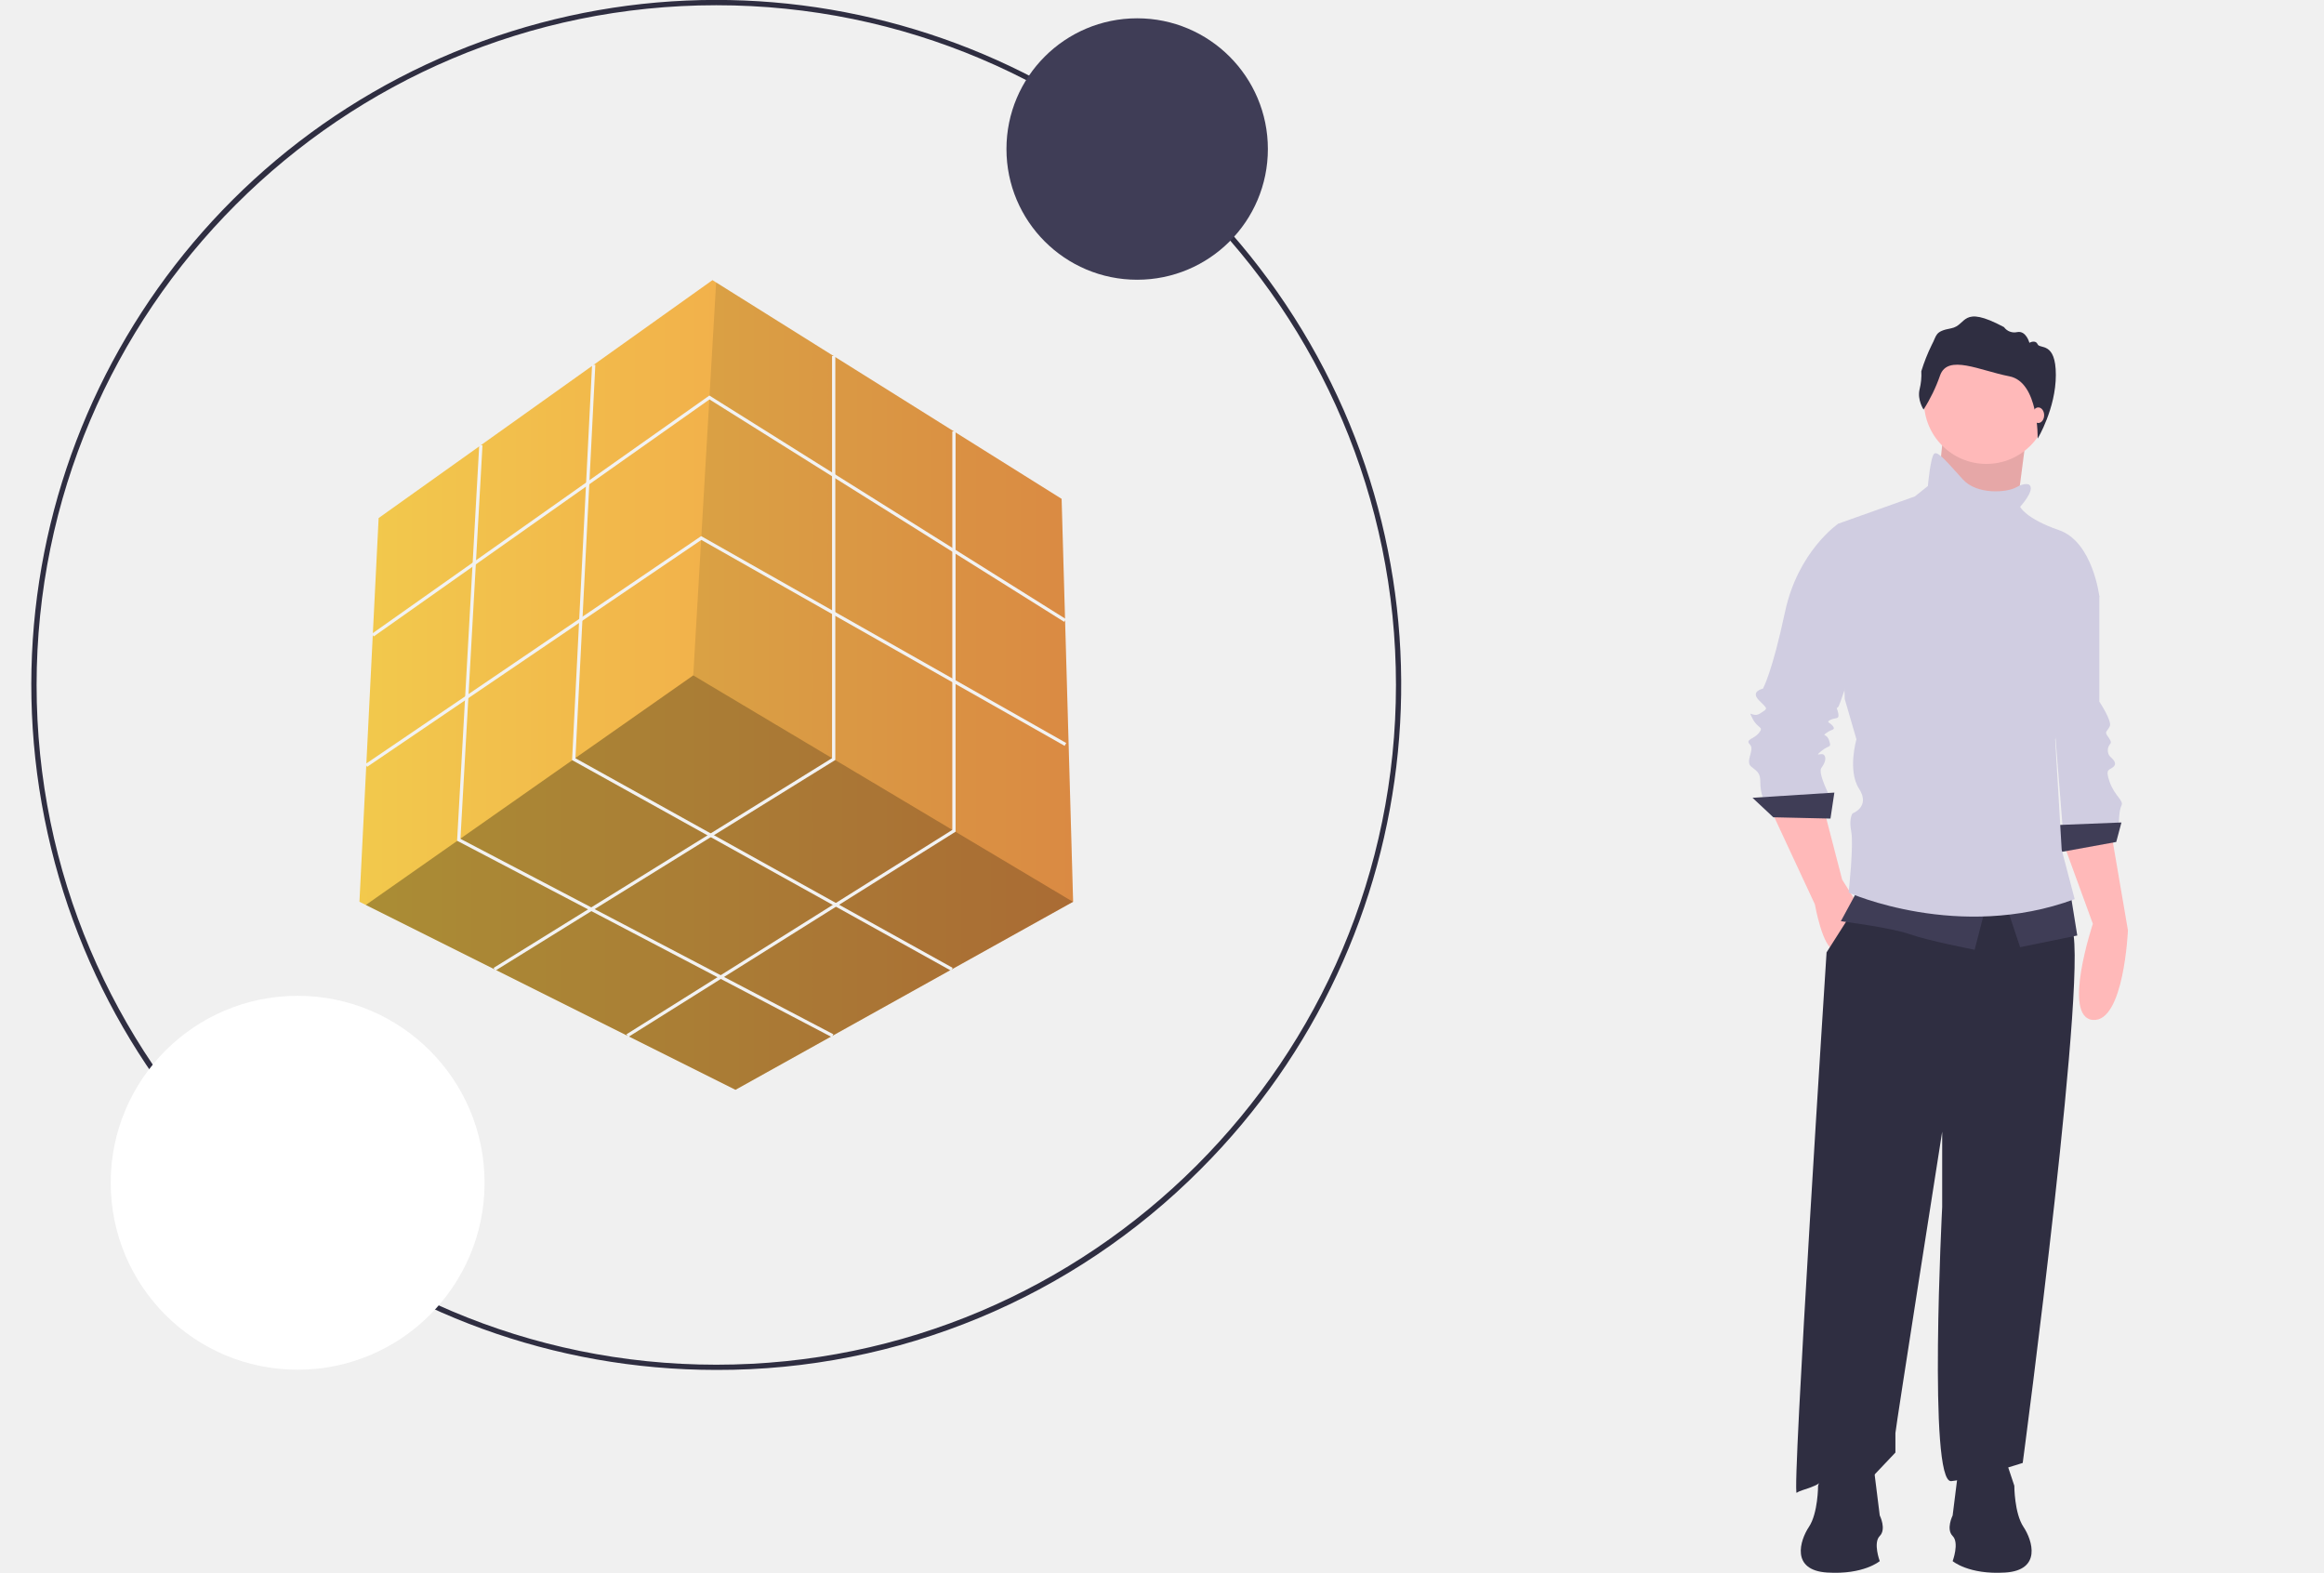
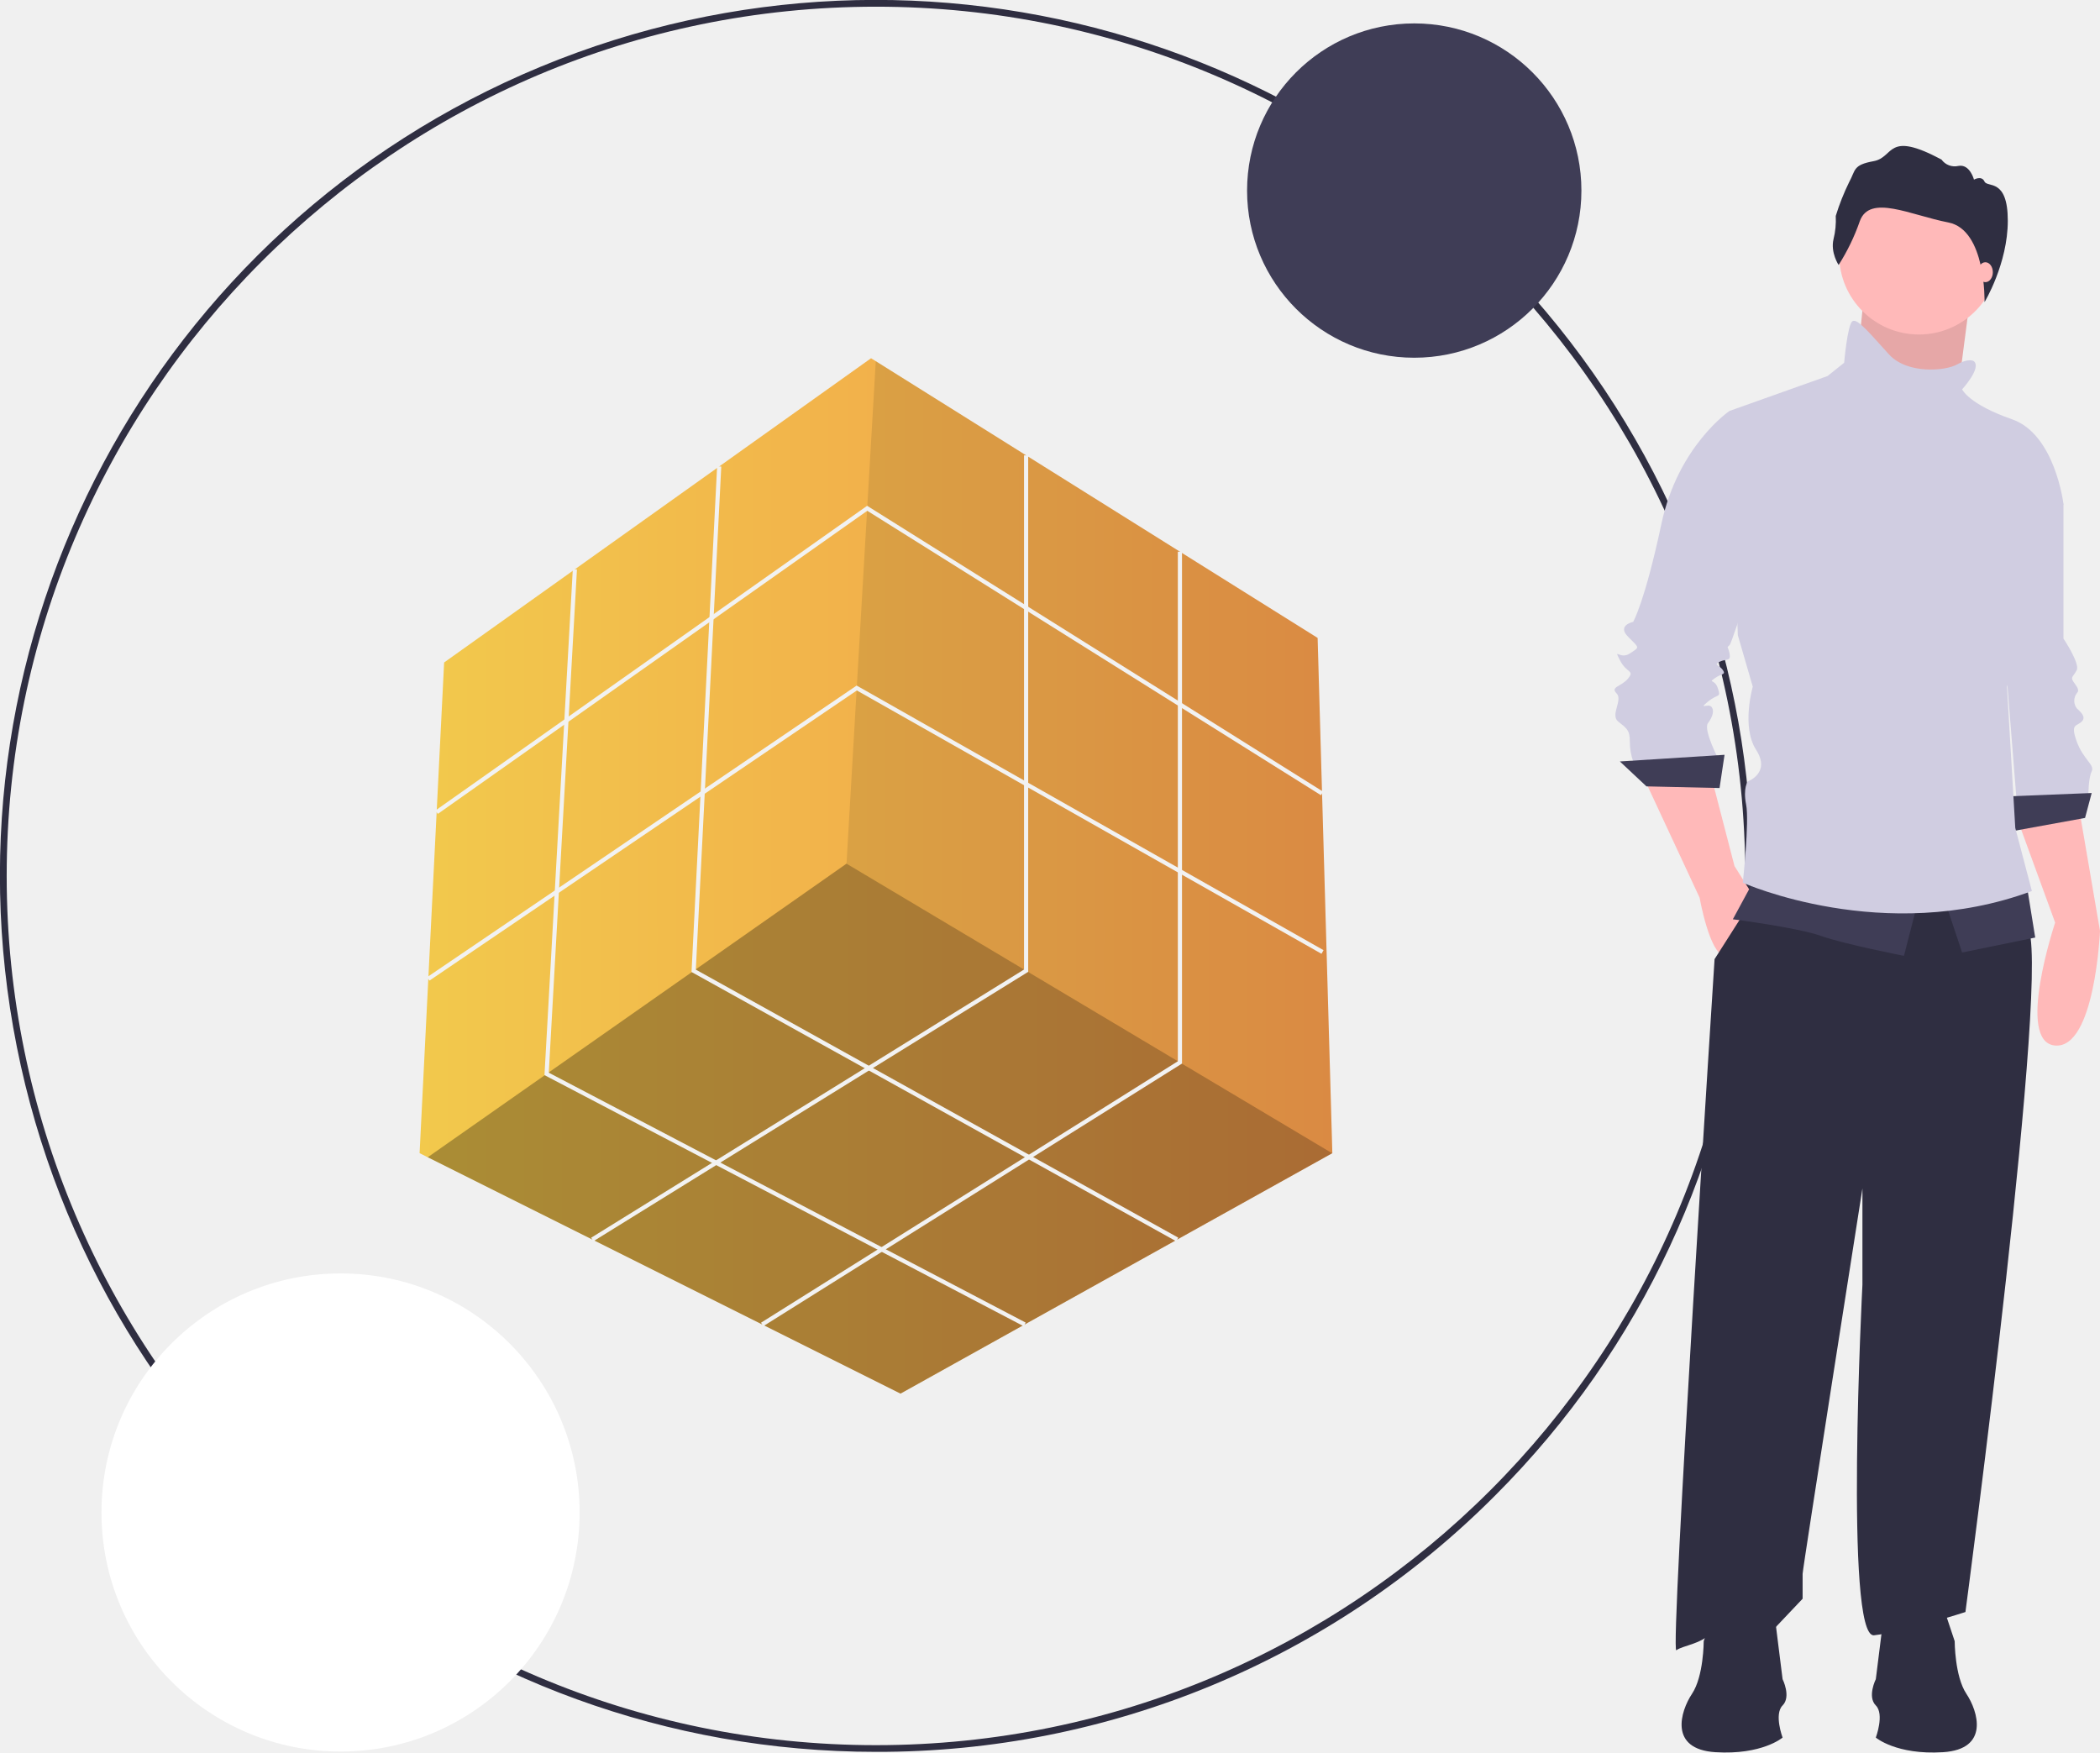
- <svg xmlns="http://www.w3.org/2000/svg" xmlns:xlink="http://www.w3.org/1999/xlink" id="e1d6a9e2-5d0a-4358-9625-bb79dd06fec3" data-name="Layer 1" width="996" height="674.005" viewBox="0 0 996 674.005" version="1.1">
+ <svg xmlns="http://www.w3.org/2000/svg" xmlns:xlink="http://www.w3.org/1999/xlink" id="e1d6a9e2-5d0a-4358-9625-bb79dd06fec3" data-name="Layer 1" width="703.711" height="587.293" viewBox="0 0 703.711 587.293" version="1.1">
  <defs id="defs67">
    <linearGradient id="linearGradient914">
      <stop style="stop-color:#f2c94c;stop-opacity:1" offset="0" id="stop910" />
      <stop style="stop-color:#f2994a;stop-opacity:1" offset="1" id="stop912" />
    </linearGradient>
    <linearGradient xlink:href="#linearGradient914" id="linearGradient924" x1="154.049" y1="293.534" x2="459.908" y2="293.534" gradientUnits="userSpaceOnUse" />
  </defs>
-   <path d="M408.979,700.067a293.535,293.535,0,1,1,207.56-85.974A291.613,291.613,0,0,1,408.979,700.067Zm0-584.828c-160.62,0-291.294,130.673-291.294,291.294s130.674,291.294,291.294,291.294S700.272,567.152,700.272,406.532,569.598,115.238,408.979,115.238Z" transform="translate(-102 -112.9977)" fill="#2f2e41" id="path6" />
-   <polygon points="459.908 386.443 459.875 386.46 315.201 467.019 156.779 387.808 154.049 386.443 162.271 222.003 305.334 120.05 306.913 121.037 454.975 213.781 459.908 386.443" fill="#f2c94c" id="polygon8" style="fill-opacity:1.0;fill:url(#linearGradient924)" />
-   <polygon points="459.875 386.46 315.201 467.019 156.779 387.808 297.112 289.424 459.875 386.46" opacity="0.3" id="polygon10" />
-   <polygon points="459.908 386.443 297.112 289.424 306.913 121.037 454.975 213.781 459.908 386.443" opacity="0.1" id="polygon12" />
-   <polygon points="160.165 272.745 159.361 271.607 304.021 169.5 456.834 265.309 456.094 266.49 304.066 171.173 160.165 272.745" fill="#f2f2f2" id="polygon14" />
-   <polygon points="157.361 328.61 156.579 327.458 300.505 229.743 300.882 229.957 456.963 318.417 456.275 319.629 300.571 231.382 157.361 328.61" fill="#f2f2f2" id="polygon16" />
-   <polygon points="212.276 415.965 211.542 414.781 356.595 324.9 356.595 152.594 357.988 152.594 357.988 325.676 212.276 415.965" fill="#f2f2f2" id="polygon18" />
-   <polygon points="269.209 444.428 268.469 443.248 408.138 355.645 408.138 184.879 409.531 184.879 409.531 356.416 269.209 444.428" fill="#f2f2f2" id="polygon20" />
-   <polygon points="407.612 415.982 245.176 325.73 245.199 325.296 253.75 156.281 255.141 156.352 246.612 324.933 408.289 414.764 407.612 415.982" fill="#f2f2f2" id="polygon22" />
-   <polygon points="356.507 444.455 195.895 360.288 195.92 359.841 205.388 190.742 206.779 190.82 197.337 359.471 357.154 443.221 356.507 444.455" fill="#f2f2f2" id="polygon24" />
-   <circle cx="487.357" cy="63.861" r="56.018" fill="#3f3d56" id="circle26" />
-   <path d="M986.137,473.812l12.805,35.073s-13.361,40.084,0,41.197S1013.973,511.669,1013.973,511.669l-7.237-42.311Z" transform="translate(-102 -112.9977)" fill="#ffb9b9" id="path30" />
-   <path d="M992.261,359.128l9.464,9.464v45.094s5.567,8.351,4.454,10.578-2.227,2.227-1.113,3.897,2.227,2.784,1.113,3.897a4.175,4.175,0,0,0,0,5.01c1.113,1.113,3.34,2.784,1.67,4.454s-3.897.557-1.67,6.681,6.124,7.794,5.01,10.021-1.113,7.794-1.113,7.794l-23.939,3.34-5.01-62.909Z" transform="translate(-102 -112.9977)" fill="#d0cde1" id="path32" />
-   <polygon points="909.189 352.464 881.353 353.577 882.467 365.268 906.963 360.814 909.189 352.464" fill="#3f3d56" id="polygon34" />
-   <polygon points="832.641 187.953 829.3 221.357 863.26 226.367 865.765 207.16 868.271 187.953 832.641 187.953" fill="#ffb9b9" id="polygon36" />
-   <polygon points="832.641 187.953 829.3 221.357 863.26 226.367 865.765 207.16 868.271 187.953 832.641 187.953" opacity="0.1" id="polygon38" />
-   <path d="M860.875,459.894l18.928,40.64s3.34,18.928,8.351,19.485,10.021-19.485,10.021-19.485L891.495,489.957l-7.794-30.063Z" transform="translate(-102 -112.9977)" fill="#ffb9b9" id="path40" />
-   <path d="M900.402,496.638l-15.588,24.496S869.783,754.398,872.01,752.728s9.464-2.227,12.248-6.681,20.042,0,20.042,0l10.021-10.578V727.119c0-1.67,20.042-129.159,20.042-129.159V630.25s-6.124,118.581,3.897,117.468,30.619-7.794,30.619-7.794,29.506-221.574,20.599-229.925-12.805-27.279-12.805-27.279Z" transform="translate(-102 -112.9977)" fill="#2f2e41" id="path42" />
-   <circle cx="851.291" cy="172.087" r="26.722" fill="#ffb9b9" id="circle44" />
-   <path d="M893.722,339.643l-3.897-2.227s-17.258,11.691-22.825,37.857-9.464,32.846-9.464,32.846-5.567,1.113-1.67,5.01,3.897,3.34.557,5.567-5.567-2.227-3.34,2.227,5.01,3.34,2.784,6.124-6.124,2.784-3.897,5.01-2.227,7.237.557,9.464,3.897,2.784,3.897,6.681a19.714,19.714,0,0,0,1.113,6.681h28.949s-5.567-10.578-3.897-12.805,2.227-4.454,1.113-5.567-4.454,1.113-1.113-1.67,4.454-1.113,3.34-4.454-3.34-1.67-1.113-3.34,3.897-1.113,2.784-2.784-3.34-1.67-1.113-2.784,3.897,0,3.34-2.784-1.113-1.67,0-2.784,12.805-38.97,12.805-40.084S893.722,339.643,893.722,339.643Z" transform="translate(-102 -112.9977)" fill="#d0cde1" id="path46" />
-   <polygon points="786.155 339.659 751.081 341.886 759.989 350.237 784.485 350.794 786.155 339.659" fill="#3f3d56" id="polygon48" />
-   <path d="M898.176,494.411,890.938,507.772s21.712,2.784,29.506,5.567,27.836,6.681,27.836,6.681l5.01-19.485Z" transform="translate(-102 -112.9977)" fill="#3f3d56" id="path50" />
-   <polygon points="859.641 387.537 865.765 405.909 890.261 400.898 887.477 383.64 859.641 387.537" fill="#3f3d56" id="polygon52" />
-   <path d="M971.662,320.715s-1.67-1.113-5.567,1.113-16.702,3.34-22.825-3.34S932.692,306.24,931.022,307.353s-2.784,13.918-2.784,13.918l-5.567,4.454L889.825,337.416l2.784,75.157,5.01,17.258s-3.897,13.361,1.113,21.155-2.784,10.578-2.784,10.578-1.67,2.227-.557,7.794-1.113,26.166-1.113,26.166,47.321,21.155,96.869,2.784l-5.567-21.155-2.784-47.321s2.784-7.794,2.227-11.134,16.702-50.105,16.702-50.105-2.784-23.382-17.258-28.393-16.702-10.021-16.702-10.021S974.446,322.942,971.662,320.715Z" transform="translate(-102 -112.9977)" fill="#d0cde1" id="path54" />
-   <path d="M926.383,288.508s-2.775-4.162-1.708-8.645a26.202,26.202,0,0,0,.747-7.791A77.116,77.116,0,0,1,929.905,260.758c2.241-4.056,1.174-5.763,8.218-7.044s4.162-10.46,22.734-.534a5.446,5.446,0,0,0,5.657,2.135c3.842-.747,5.23,4.589,5.23,4.589s2.562-1.494,3.522.64,7.81-1.281,7.81,13.127-7.794,27.279-7.794,27.279.571-24.237-12.13-26.692-26.362-9.606-29.671-.427A69.972,69.972,0,0,1,926.383,288.508Z" transform="translate(-102 -112.9977)" fill="#2f2e41" id="path56" />
-   <ellipse cx="873.559" cy="177.933" rx="2.505" ry="3.34" fill="#ffb9b9" id="ellipse58" />
-   <path d="M961.363,737.951l3.915,11.746s0,11.746,3.915,17.619,7.831,18.598-7.831,19.577-22.513-4.894-22.513-4.894,2.936-7.831,0-10.767,0-8.809,0-8.809l2.936-23.492Z" transform="translate(-102 -112.9977)" fill="#2f2e41" id="path60" />
-   <path d="M885.093,737.951,881.178,749.697s0,11.746-3.915,17.619-7.831,18.598,7.831,19.577,22.513-4.894,22.513-4.894-2.936-7.831,0-10.767,0-8.809,0-8.809l-2.936-23.492Z" transform="translate(-102 -112.9977)" fill="#2f2e41" id="path62" />
-   <text xml:space="preserve" style="font-style:normal;font-weight:normal;font-size:40px;line-height:1.25;font-family:sans-serif;letter-spacing:0px;word-spacing:0px;fill:#000000;fill-opacity:1;stroke:none;stroke-width:1" x="-240.293" y="793.308" id="text297-7-3">
-     <tspan x="-240.293" y="793.308" style="stroke-width:1" id="tspan299-5-6">to right, #F2C94C, #F2994A)</tspan>
-   </text>
-   <circle cx="127.563" cy="506.859" r="80.113" fill="#f2f2f2" id="circle4" style="fill:#ffffff;fill-opacity:1;stroke-width:0.577" />
+   <path d="m 293.536,587.071 a 293.535,293.535 0 1 1 207.56,-85.974 291.613,291.613 0 0 1 -207.56,85.974 z m 0,-584.828 c -160.62,0 -291.294,130.673 -291.294,291.294 0,160.62 130.674,291.294 291.294,291.294 160.62,0 291.294,-130.674 291.294,-291.294 0,-160.62 -130.674,-291.294 -291.294,-291.294 z" fill="#2f2e41" id="path6" />
+   <polygon points="154.049,386.443 162.271,222.003 305.334,120.05 306.913,121.037 454.975,213.781 459.908,386.443 459.875,386.46 315.201,467.019 156.779,387.808 " fill="#f2c94c" id="polygon8" style="fill:url(#linearGradient924);fill-opacity:1" transform="translate(-13.44236,0.00142)" />
+   <polygon points="459.875,386.46 315.201,467.019 156.779,387.808 297.112,289.424 " opacity="0.3" id="polygon10" transform="translate(-13.44236,0.00142)" />
+   <polygon points="459.908,386.443 297.112,289.424 306.913,121.037 454.975,213.781 " opacity="0.1" id="polygon12" transform="translate(-13.44236,0.00142)" />
+   <polygon points="456.094,266.49 304.066,171.173 160.165,272.745 159.361,271.607 304.021,169.5 456.834,265.309 " fill="#f2f2f2" id="polygon14" transform="translate(-13.44236,0.00142)" />
+   <polygon points="456.963,318.417 456.275,319.629 300.571,231.382 157.361,328.61 156.579,327.458 300.505,229.743 300.882,229.957 " fill="#f2f2f2" id="polygon16" transform="translate(-13.44236,0.00142)" />
+   <polygon points="357.988,152.594 357.988,325.676 212.276,415.965 211.542,414.781 356.595,324.9 356.595,152.594 " fill="#f2f2f2" id="polygon18" transform="translate(-13.44236,0.00142)" />
+   <polygon points="409.531,184.879 409.531,356.416 269.209,444.428 268.469,443.248 408.138,355.645 408.138,184.879 " fill="#f2f2f2" id="polygon20" transform="translate(-13.44236,0.00142)" />
+   <polygon points="255.141,156.352 246.612,324.933 408.289,414.764 407.612,415.982 245.176,325.73 245.199,325.296 253.75,156.281 " fill="#f2f2f2" id="polygon22" transform="translate(-13.44236,0.00142)" />
+   <polygon points="206.779,190.82 197.337,359.471 357.154,443.221 356.507,444.455 195.895,360.288 195.92,359.841 205.388,190.742 " fill="#f2f2f2" id="polygon24" transform="translate(-13.44236,0.00142)" />
+   <circle cx="473.914" cy="63.862" r="56.018" fill="#3f3d56" id="circle26" />
+   <circle cx="114.12" cy="506.86" r="80.113" fill="#f2f2f2" id="circle4" style="fill:#ffffff;fill-opacity:1;stroke-width:0.577" />
+   <g id="g59" transform="translate(-208.2617,-86.71108)">
+     <path d="m 986.137,473.812 12.805,35.073 c 0,0 -13.361,40.084 0,41.197 13.361,1.113 15.031,-38.414 15.031,-38.414 l -7.237,-42.311 z" transform="translate(-102,-112.9977)" fill="#ffb9b9" id="path30" />
+     <path d="m 992.261,359.128 9.464,9.464 v 45.094 c 0,0 5.567,8.351 4.454,10.578 -1.113,2.227 -2.227,2.227 -1.113,3.897 1.113,1.67 2.227,2.784 1.113,3.897 a 4.175,4.175 0 0 0 0,5.01 c 1.113,1.113 3.34,2.784 1.67,4.454 -1.67,1.67 -3.897,0.557 -1.67,6.681 2.227,6.124 6.124,7.794 5.01,10.021 -1.113,2.227 -1.113,7.794 -1.113,7.794 l -23.939,3.34 -5.01,-62.909 z" transform="translate(-102,-112.9977)" fill="#d0cde1" id="path32" />
+     <polygon points="906.963,360.814 909.189,352.464 881.353,353.577 882.467,365.268 " fill="#3f3d56" id="polygon34" />
+     <polygon points="863.26,226.367 865.765,207.16 868.271,187.953 832.641,187.953 829.3,221.357 " fill="#ffb9b9" id="polygon36" />
+     <polygon points="863.26,226.367 865.765,207.16 868.271,187.953 832.641,187.953 829.3,221.357 " opacity="0.1" id="polygon38" />
+     <path d="m 860.875,459.894 18.928,40.64 c 0,0 3.34,18.928 8.351,19.485 5.01,0.557 10.021,-19.485 10.021,-19.485 L 891.495,489.957 883.701,459.894 Z" transform="translate(-102,-112.9977)" fill="#ffb9b9" id="path40" />
+     <path d="m 900.402,496.638 -15.588,24.496 c 0,0 -15.031,233.265 -12.805,231.595 2.227,-1.67 9.464,-2.227 12.248,-6.681 2.784,-4.454 20.042,0 20.042,0 l 10.021,-10.578 V 727.119 c 0,-1.67 20.042,-129.159 20.042,-129.159 V 630.25 c 0,0 -6.124,118.581 3.897,117.468 10.021,-1.113 30.619,-7.794 30.619,-7.794 0,0 29.506,-221.574 20.599,-229.925 -8.907,-8.351 -12.805,-27.279 -12.805,-27.279 z" transform="translate(-102,-112.9977)" fill="#2f2e41" id="path42" />
+     <circle cx="851.291" cy="172.087" r="26.722" fill="#ffb9b9" id="circle44" />
+     <path d="m 893.722,339.643 -3.897,-2.227 c 0,0 -17.258,11.691 -22.825,37.857 -5.567,26.166 -9.464,32.846 -9.464,32.846 0,0 -5.567,1.113 -1.67,5.01 3.897,3.897 3.897,3.34 0.557,5.567 -3.34,2.227 -5.567,-2.227 -3.34,2.227 2.227,4.454 5.01,3.34 2.784,6.124 -2.227,2.784 -6.124,2.784 -3.897,5.01 2.227,2.227 -2.227,7.237 0.557,9.464 2.784,2.227 3.897,2.784 3.897,6.681 a 19.714,19.714 0 0 0 1.113,6.681 h 28.949 c 0,0 -5.567,-10.578 -3.897,-12.805 1.67,-2.227 2.227,-4.454 1.113,-5.567 -1.113,-1.113 -4.454,1.113 -1.113,-1.67 3.34,-2.784 4.454,-1.113 3.34,-4.454 -1.113,-3.34 -3.34,-1.67 -1.113,-3.34 2.227,-1.67 3.897,-1.113 2.784,-2.784 -1.113,-1.67 -3.34,-1.67 -1.113,-2.784 2.227,-1.113 3.897,0 3.34,-2.784 -0.557,-2.784 -1.113,-1.67 0,-2.784 1.113,-1.113 12.805,-38.97 12.805,-40.084 0,-1.113 -8.908,-36.187 -8.908,-36.187 z" transform="translate(-102,-112.9977)" fill="#d0cde1" id="path46" />
+     <polygon points="784.485,350.794 786.155,339.659 751.081,341.886 759.989,350.237 " fill="#3f3d56" id="polygon48" />
+     <path d="m 898.176,494.411 -7.237,13.361 c 0,0 21.712,2.784 29.506,5.567 7.794,2.784 27.836,6.681 27.836,6.681 l 5.01,-19.485 z" transform="translate(-102,-112.9977)" fill="#3f3d56" id="path50" />
+     <polygon points="887.477,383.64 859.641,387.537 865.765,405.909 890.261,400.898 " fill="#3f3d56" id="polygon52" />
+     <path d="m 971.662,320.715 c 0,0 -1.67,-1.113 -5.567,1.113 -3.897,2.227 -16.702,3.34 -22.825,-3.34 -6.124,-6.681 -10.578,-12.248 -12.248,-11.134 -1.67,1.113 -2.784,13.918 -2.784,13.918 l -5.567,4.454 -32.846,11.691 2.784,75.157 5.01,17.258 c 0,0 -3.897,13.361 1.113,21.155 5.01,7.794 -2.784,10.578 -2.784,10.578 0,0 -1.67,2.227 -0.557,7.794 1.113,5.567 -1.113,26.166 -1.113,26.166 0,0 47.321,21.155 96.869,2.784 l -5.567,-21.155 -2.784,-47.321 c 0,0 2.784,-7.794 2.227,-11.134 -0.557,-3.34 16.702,-50.105 16.702,-50.105 0,0 -2.784,-23.382 -17.258,-28.393 -14.475,-5.01 -16.702,-10.021 -16.702,-10.021 0,0 6.681,-7.237 3.897,-9.464 z" transform="translate(-102,-112.9977)" fill="#d0cde1" id="path54" />
+     <path d="m 926.383,288.508 c 0,0 -2.775,-4.162 -1.708,-8.645 a 26.202,26.202 0 0 0 0.747,-7.791 77.116,77.116 0 0 1 4.483,-11.313 c 2.241,-4.056 1.174,-5.763 8.218,-7.044 7.044,-1.281 4.162,-10.46 22.734,-0.534 a 5.446,5.446 0 0 0 5.657,2.135 c 3.842,-0.747 5.23,4.589 5.23,4.589 0,0 2.562,-1.494 3.522,0.64 0.961,2.135 7.81,-1.281 7.81,13.127 0,14.409 -7.794,27.279 -7.794,27.279 0,0 0.571,-24.237 -12.13,-26.692 -12.701,-2.455 -26.362,-9.606 -29.671,-0.427 a 69.972,69.972 0 0 1 -7.098,14.675 z" transform="translate(-102,-112.9977)" fill="#2f2e41" id="path56" />
+     <ellipse cx="873.559" cy="177.933" rx="2.505" ry="3.34" fill="#ffb9b9" id="ellipse58" />
+     <path d="m 961.363,737.951 3.915,11.746 c 0,0 0,11.746 3.915,17.619 3.915,5.873 7.831,18.598 -7.831,19.577 -15.661,0.979 -22.513,-4.894 -22.513,-4.894 0,0 2.936,-7.831 0,-10.767 -2.936,-2.936 0,-8.809 0,-8.809 l 2.936,-23.492 z" transform="translate(-102,-112.9977)" fill="#2f2e41" id="path60" />
+     <path d="m 885.093,737.951 -3.915,11.746 c 0,0 0,11.746 -3.915,17.619 -3.915,5.873 -7.831,18.598 7.831,19.577 15.661,0.979 22.513,-4.894 22.513,-4.894 0,0 -2.936,-7.831 0,-10.767 2.936,-2.936 0,-8.809 0,-8.809 l -2.936,-23.492 z" transform="translate(-102,-112.9977)" fill="#2f2e41" id="path62" />
+   </g>
</svg>
